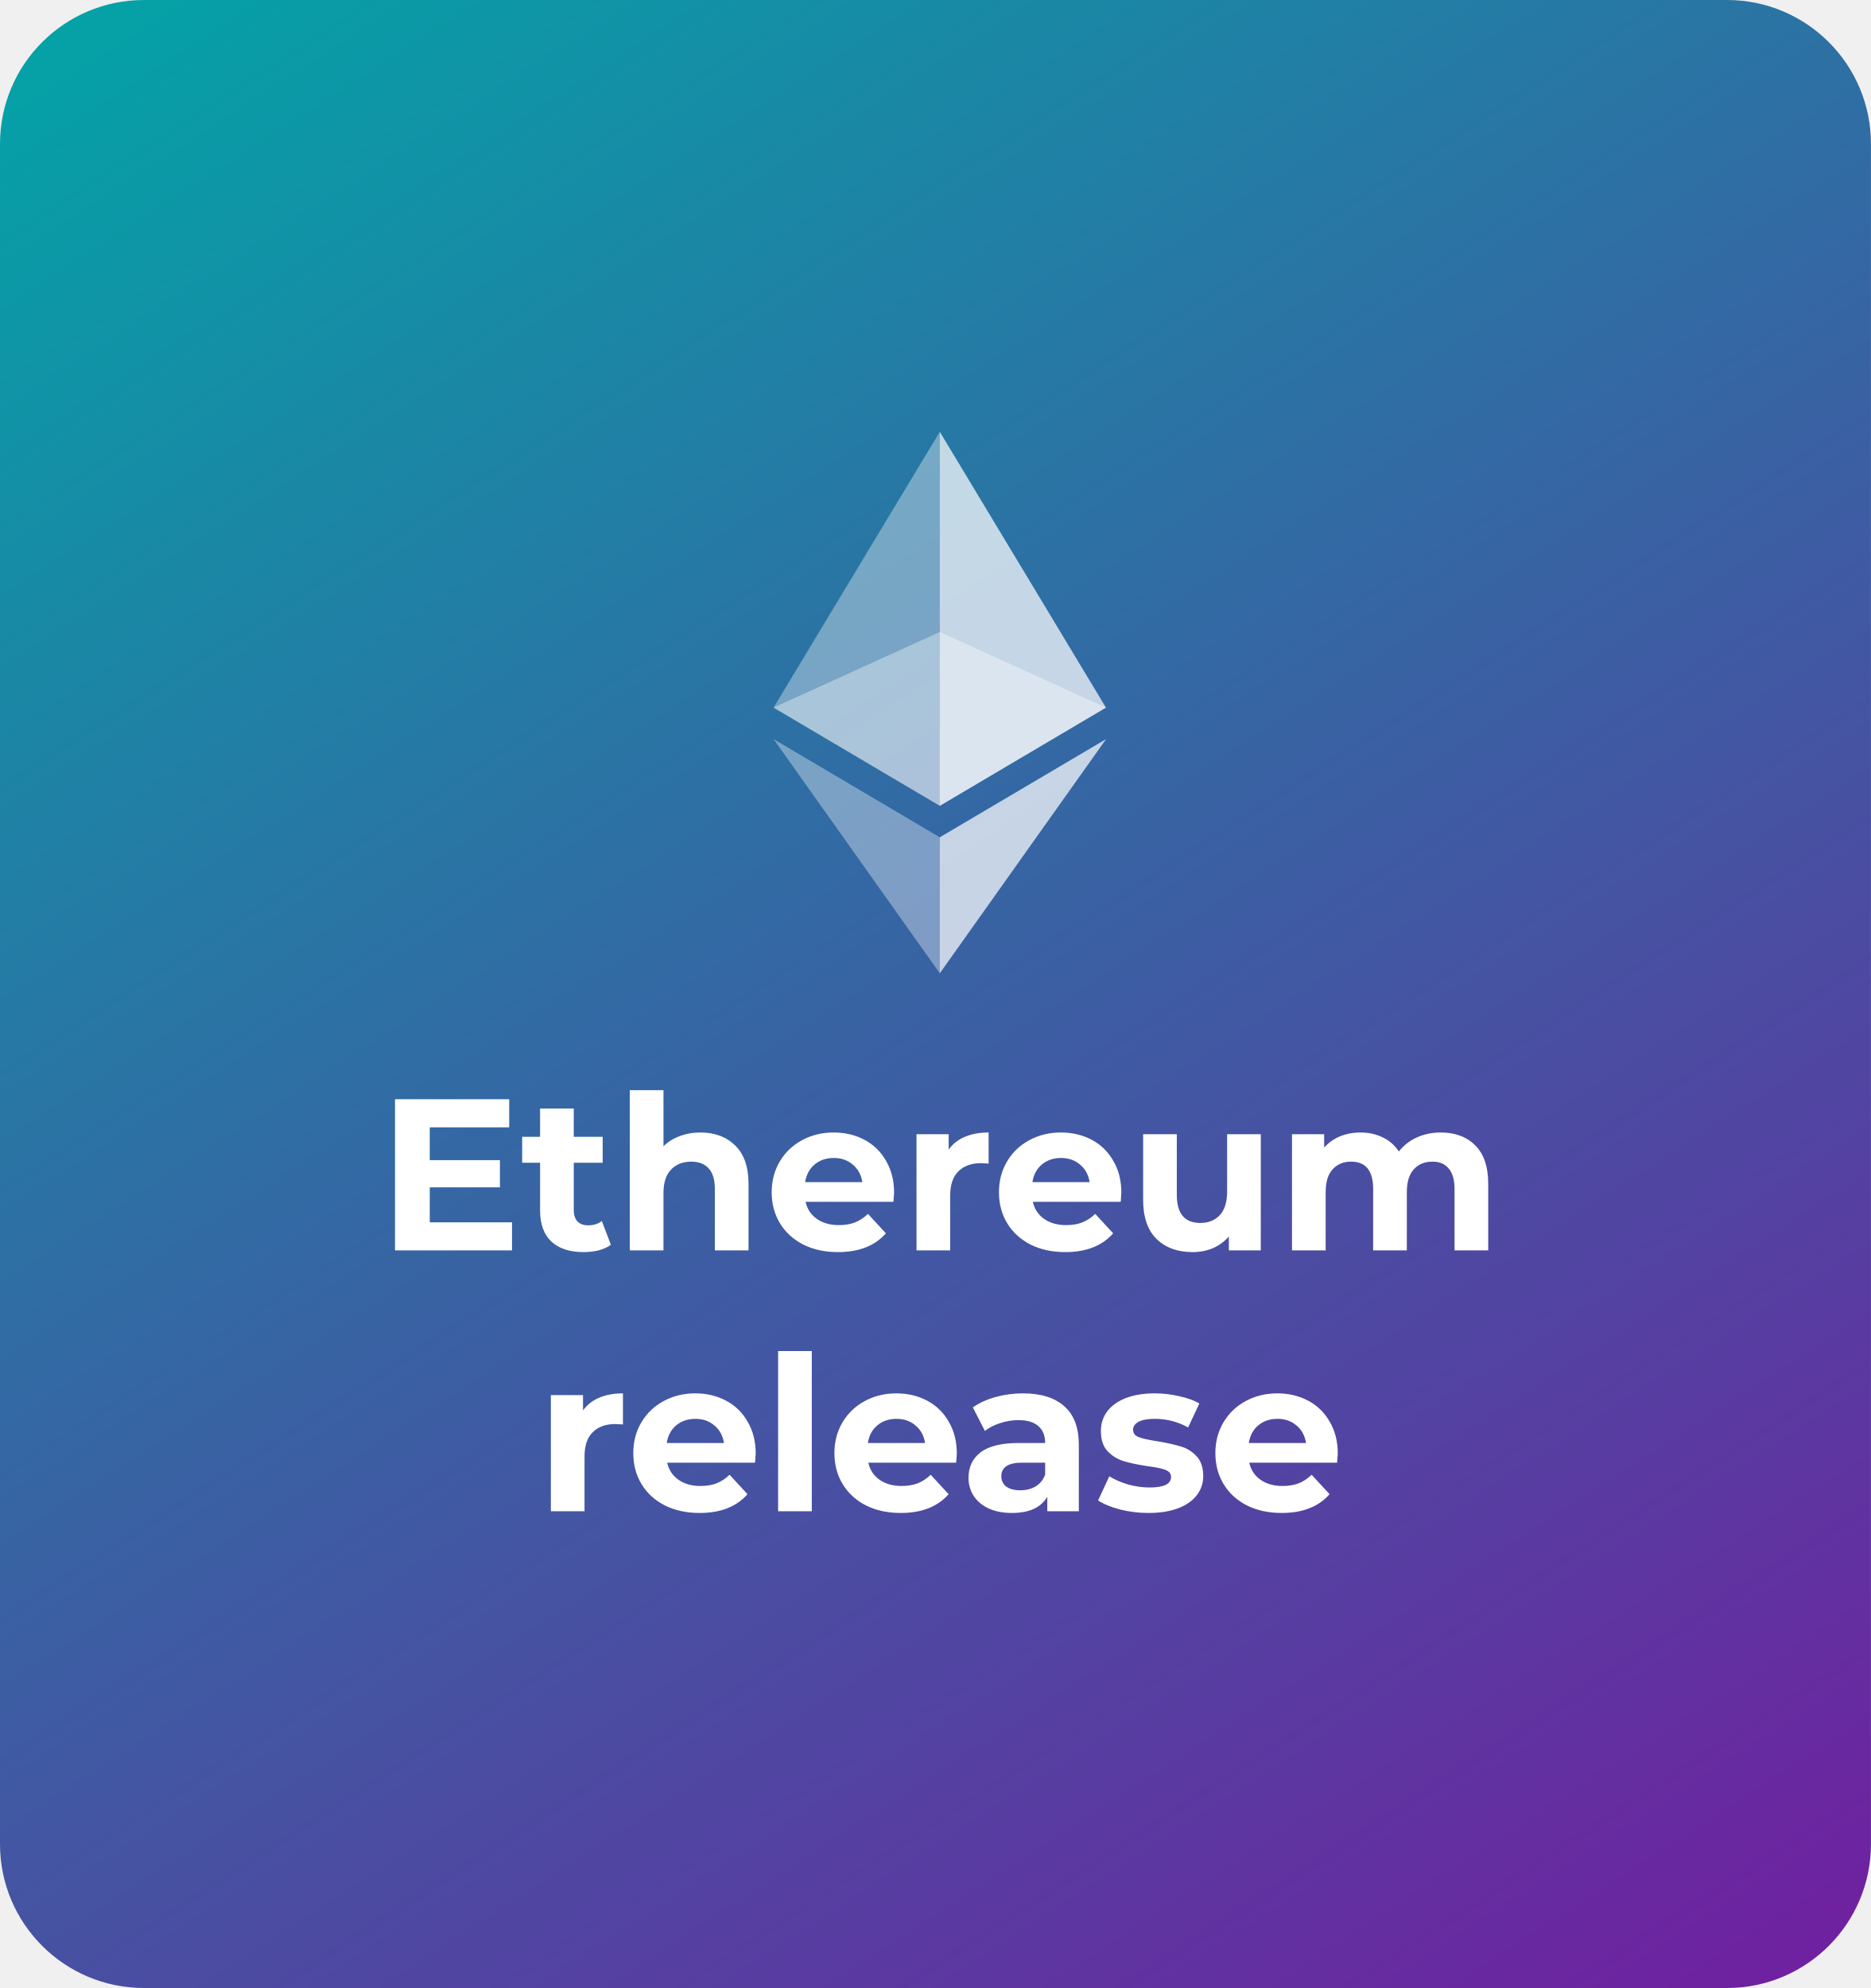
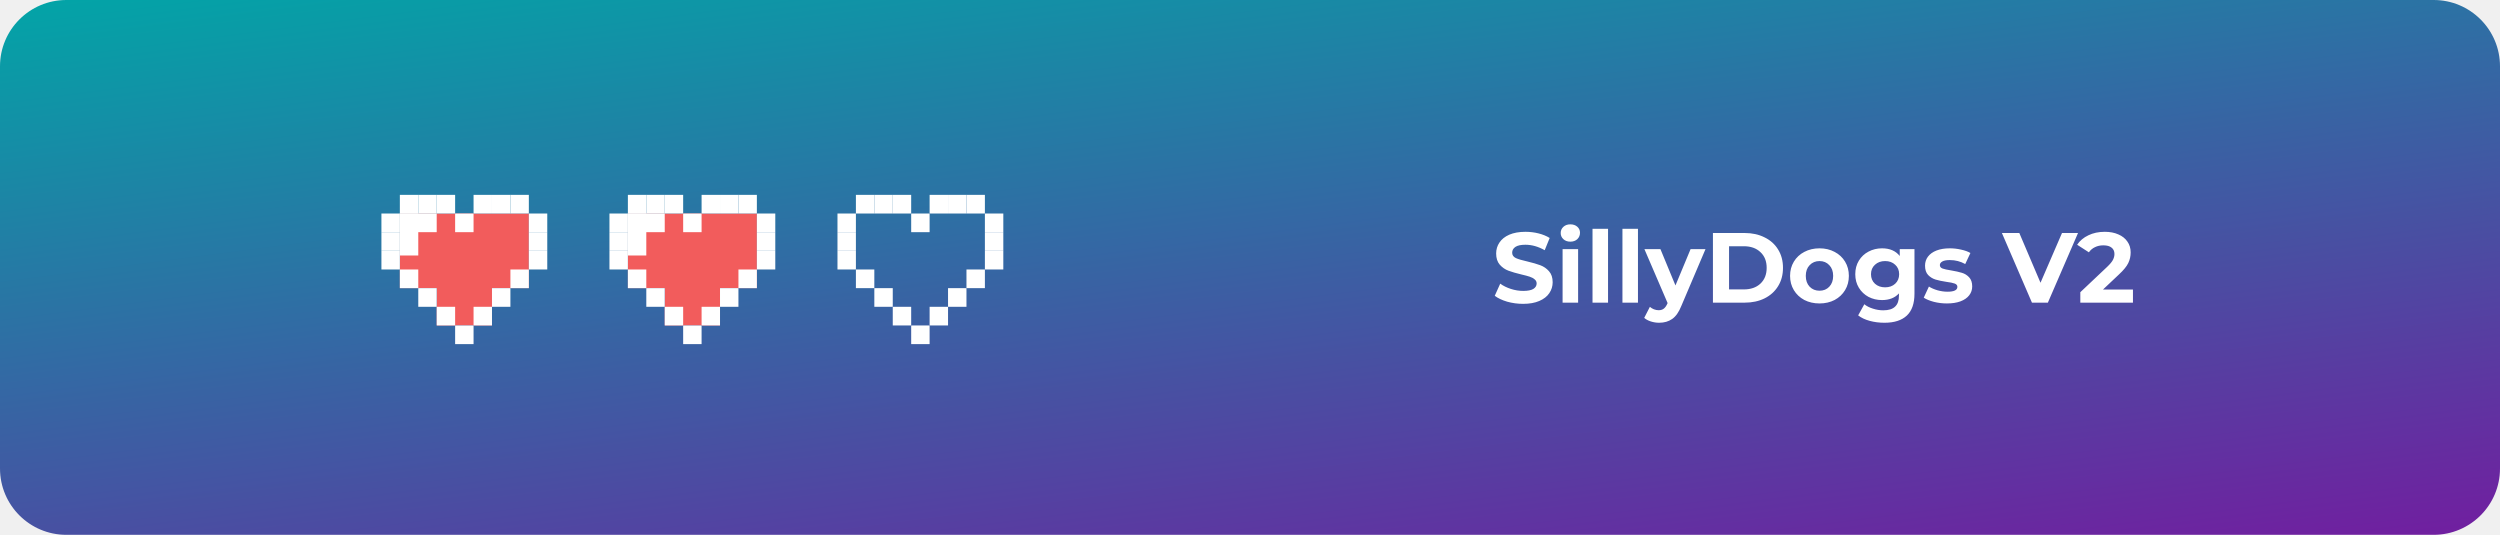
- <svg xmlns="http://www.w3.org/2000/svg" width="208" height="221" viewBox="0 0 208 221" fill="none">
-   <rect width="208" height="221" rx="16" fill="url(#paint0_linear_45_768)" />
-   <path d="M56.922 135.88V139H43.914V122.2H56.61V125.32H47.778V128.968H55.578V131.992H47.778V135.88H56.922ZM67.915 138.376C67.547 138.648 67.091 138.856 66.547 139C66.019 139.128 65.459 139.192 64.867 139.192C63.331 139.192 62.139 138.8 61.291 138.016C60.459 137.232 60.043 136.08 60.043 134.56V129.256H58.051V126.376H60.043V123.232H63.787V126.376H67.003V129.256H63.787V134.512C63.787 135.056 63.923 135.48 64.195 135.784C64.483 136.072 64.883 136.216 65.395 136.216C65.987 136.216 66.491 136.056 66.907 135.736L67.915 138.376ZM77.865 125.896C79.465 125.896 80.753 126.376 81.729 127.336C82.721 128.296 83.217 129.72 83.217 131.608V139H79.473V132.184C79.473 131.16 79.249 130.4 78.801 129.904C78.353 129.392 77.705 129.136 76.857 129.136C75.913 129.136 75.161 129.432 74.601 130.024C74.041 130.6 73.761 131.464 73.761 132.616V139H70.017V121.192H73.761V127.432C74.257 126.936 74.857 126.56 75.561 126.304C76.265 126.032 77.033 125.896 77.865 125.896ZM99.399 132.592C99.399 132.64 99.375 132.976 99.327 133.6H89.559C89.735 134.4 90.151 135.032 90.807 135.496C91.463 135.96 92.279 136.192 93.255 136.192C93.927 136.192 94.519 136.096 95.031 135.904C95.559 135.696 96.047 135.376 96.495 134.944L98.487 137.104C97.271 138.496 95.495 139.192 93.159 139.192C91.703 139.192 90.415 138.912 89.295 138.352C88.175 137.776 87.311 136.984 86.703 135.976C86.095 134.968 85.791 133.824 85.791 132.544C85.791 131.28 86.087 130.144 86.679 129.136C87.287 128.112 88.111 127.32 89.151 126.76C90.207 126.184 91.383 125.896 92.679 125.896C93.943 125.896 95.087 126.168 96.111 126.712C97.135 127.256 97.935 128.04 98.511 129.064C99.103 130.072 99.399 131.248 99.399 132.592ZM92.703 128.728C91.855 128.728 91.143 128.968 90.567 129.448C89.991 129.928 89.639 130.584 89.511 131.416H95.871C95.743 130.6 95.391 129.952 94.815 129.472C94.239 128.976 93.535 128.728 92.703 128.728ZM105.468 127.792C105.916 127.168 106.516 126.696 107.268 126.376C108.036 126.056 108.916 125.896 109.908 125.896V129.352C109.492 129.32 109.212 129.304 109.068 129.304C107.996 129.304 107.156 129.608 106.548 130.216C105.94 130.808 105.636 131.704 105.636 132.904V139H101.892V126.088H105.468V127.792ZM124.665 132.592C124.665 132.64 124.641 132.976 124.593 133.6H114.825C115.001 134.4 115.417 135.032 116.073 135.496C116.729 135.96 117.545 136.192 118.521 136.192C119.193 136.192 119.785 136.096 120.297 135.904C120.825 135.696 121.313 135.376 121.761 134.944L123.753 137.104C122.537 138.496 120.761 139.192 118.425 139.192C116.969 139.192 115.681 138.912 114.561 138.352C113.441 137.776 112.577 136.984 111.969 135.976C111.361 134.968 111.057 133.824 111.057 132.544C111.057 131.28 111.353 130.144 111.945 129.136C112.553 128.112 113.377 127.32 114.417 126.76C115.473 126.184 116.649 125.896 117.945 125.896C119.209 125.896 120.353 126.168 121.377 126.712C122.401 127.256 123.201 128.04 123.777 129.064C124.369 130.072 124.665 131.248 124.665 132.592ZM117.969 128.728C117.121 128.728 116.409 128.968 115.833 129.448C115.257 129.928 114.905 130.584 114.777 131.416H121.137C121.009 130.6 120.657 129.952 120.081 129.472C119.505 128.976 118.801 128.728 117.969 128.728ZM140.166 126.088V139H136.614V137.464C136.118 138.024 135.526 138.456 134.838 138.76C134.15 139.048 133.406 139.192 132.606 139.192C130.91 139.192 129.566 138.704 128.574 137.728C127.582 136.752 127.086 135.304 127.086 133.384V126.088H130.83V132.832C130.83 134.912 131.702 135.952 133.446 135.952C134.342 135.952 135.062 135.664 135.606 135.088C136.15 134.496 136.422 133.624 136.422 132.472V126.088H140.166ZM160.17 125.896C161.786 125.896 163.066 126.376 164.01 127.336C164.97 128.28 165.45 129.704 165.45 131.608V139H161.706V132.184C161.706 131.16 161.49 130.4 161.058 129.904C160.642 129.392 160.042 129.136 159.258 129.136C158.378 129.136 157.682 129.424 157.17 130C156.658 130.56 156.402 131.4 156.402 132.52V139H152.658V132.184C152.658 130.152 151.842 129.136 150.21 129.136C149.346 129.136 148.658 129.424 148.146 130C147.634 130.56 147.378 131.4 147.378 132.52V139H143.634V126.088H147.21V127.576C147.69 127.032 148.274 126.616 148.962 126.328C149.666 126.04 150.434 125.896 151.266 125.896C152.178 125.896 153.002 126.08 153.738 126.448C154.474 126.8 155.066 127.32 155.514 128.008C156.042 127.336 156.706 126.816 157.506 126.448C158.322 126.08 159.21 125.896 160.17 125.896ZM64.816 156.792C65.264 156.168 65.864 155.696 66.616 155.376C67.384 155.056 68.264 154.896 69.256 154.896V158.352C68.84 158.32 68.56 158.304 68.416 158.304C67.344 158.304 66.504 158.608 65.896 159.216C65.288 159.808 64.984 160.704 64.984 161.904V168H61.24V155.088H64.816V156.792ZM84.013 161.592C84.013 161.64 83.989 161.976 83.941 162.6H74.173C74.349 163.4 74.765 164.032 75.421 164.496C76.077 164.96 76.893 165.192 77.869 165.192C78.541 165.192 79.133 165.096 79.645 164.904C80.173 164.696 80.661 164.376 81.109 163.944L83.101 166.104C81.885 167.496 80.109 168.192 77.773 168.192C76.317 168.192 75.029 167.912 73.909 167.352C72.789 166.776 71.925 165.984 71.317 164.976C70.709 163.968 70.405 162.824 70.405 161.544C70.405 160.28 70.701 159.144 71.293 158.136C71.901 157.112 72.725 156.32 73.765 155.76C74.821 155.184 75.997 154.896 77.293 154.896C78.557 154.896 79.701 155.168 80.725 155.712C81.749 156.256 82.549 157.04 83.125 158.064C83.717 159.072 84.013 160.248 84.013 161.592ZM77.317 157.728C76.469 157.728 75.757 157.968 75.181 158.448C74.605 158.928 74.253 159.584 74.125 160.416H80.485C80.357 159.6 80.005 158.952 79.429 158.472C78.853 157.976 78.149 157.728 77.317 157.728ZM86.505 150.192H90.249V168H86.505V150.192ZM106.372 161.592C106.372 161.64 106.348 161.976 106.3 162.6H96.532C96.708 163.4 97.124 164.032 97.78 164.496C98.436 164.96 99.252 165.192 100.228 165.192C100.9 165.192 101.492 165.096 102.004 164.904C102.532 164.696 103.02 164.376 103.468 163.944L105.46 166.104C104.244 167.496 102.468 168.192 100.132 168.192C98.676 168.192 97.388 167.912 96.268 167.352C95.148 166.776 94.284 165.984 93.676 164.976C93.068 163.968 92.764 162.824 92.764 161.544C92.764 160.28 93.06 159.144 93.652 158.136C94.26 157.112 95.084 156.32 96.124 155.76C97.18 155.184 98.356 154.896 99.652 154.896C100.916 154.896 102.06 155.168 103.084 155.712C104.108 156.256 104.908 157.04 105.484 158.064C106.076 159.072 106.372 160.248 106.372 161.592ZM99.676 157.728C98.828 157.728 98.116 157.968 97.54 158.448C96.964 158.928 96.612 159.584 96.484 160.416H102.844C102.716 159.6 102.364 158.952 101.788 158.472C101.212 157.976 100.508 157.728 99.676 157.728ZM113.721 154.896C115.721 154.896 117.257 155.376 118.329 156.336C119.401 157.28 119.937 158.712 119.937 160.632V168H116.433V166.392C115.729 167.592 114.417 168.192 112.497 168.192C111.505 168.192 110.641 168.024 109.905 167.688C109.185 167.352 108.633 166.888 108.249 166.296C107.865 165.704 107.673 165.032 107.673 164.28C107.673 163.08 108.121 162.136 109.017 161.448C109.929 160.76 111.329 160.416 113.217 160.416H116.193C116.193 159.6 115.945 158.976 115.449 158.544C114.953 158.096 114.209 157.872 113.217 157.872C112.529 157.872 111.849 157.984 111.177 158.208C110.521 158.416 109.961 158.704 109.497 159.072L108.153 156.456C108.857 155.96 109.697 155.576 110.673 155.304C111.665 155.032 112.681 154.896 113.721 154.896ZM113.433 165.672C114.073 165.672 114.641 165.528 115.137 165.24C115.633 164.936 115.985 164.496 116.193 163.92V162.6H113.625C112.089 162.6 111.321 163.104 111.321 164.112C111.321 164.592 111.505 164.976 111.873 165.264C112.257 165.536 112.777 165.672 113.433 165.672ZM127.67 168.192C126.598 168.192 125.55 168.064 124.526 167.808C123.502 167.536 122.686 167.2 122.078 166.8L123.326 164.112C123.902 164.48 124.598 164.784 125.414 165.024C126.23 165.248 127.03 165.36 127.814 165.36C129.398 165.36 130.19 164.968 130.19 164.184C130.19 163.816 129.974 163.552 129.542 163.392C129.11 163.232 128.446 163.096 127.55 162.984C126.494 162.824 125.622 162.64 124.934 162.432C124.246 162.224 123.646 161.856 123.134 161.328C122.638 160.8 122.39 160.048 122.39 159.072C122.39 158.256 122.622 157.536 123.086 156.912C123.566 156.272 124.254 155.776 125.15 155.424C126.062 155.072 127.134 154.896 128.366 154.896C129.278 154.896 130.182 155 131.078 155.208C131.99 155.4 132.742 155.672 133.334 156.024L132.086 158.688C130.95 158.048 129.71 157.728 128.366 157.728C127.566 157.728 126.966 157.84 126.566 158.064C126.166 158.288 125.966 158.576 125.966 158.928C125.966 159.328 126.182 159.608 126.614 159.768C127.046 159.928 127.734 160.08 128.678 160.224C129.734 160.4 130.598 160.592 131.27 160.8C131.942 160.992 132.526 161.352 133.022 161.88C133.518 162.408 133.766 163.144 133.766 164.088C133.766 164.888 133.526 165.6 133.046 166.224C132.566 166.848 131.862 167.336 130.934 167.688C130.022 168.024 128.934 168.192 127.67 168.192ZM148.724 161.592C148.724 161.64 148.7 161.976 148.652 162.6H138.884C139.06 163.4 139.476 164.032 140.132 164.496C140.788 164.96 141.604 165.192 142.58 165.192C143.252 165.192 143.844 165.096 144.356 164.904C144.884 164.696 145.372 164.376 145.82 163.944L147.812 166.104C146.596 167.496 144.82 168.192 142.484 168.192C141.028 168.192 139.74 167.912 138.62 167.352C137.5 166.776 136.636 165.984 136.028 164.976C135.42 163.968 135.116 162.824 135.116 161.544C135.116 160.28 135.412 159.144 136.004 158.136C136.612 157.112 137.436 156.32 138.476 155.76C139.532 155.184 140.708 154.896 142.004 154.896C143.268 154.896 144.412 155.168 145.436 155.712C146.46 156.256 147.26 157.04 147.836 158.064C148.428 159.072 148.724 160.248 148.724 161.592ZM142.028 157.728C141.18 157.728 140.468 157.968 139.892 158.448C139.316 158.928 138.964 159.584 138.836 160.416H145.196C145.068 159.6 144.716 158.952 144.14 158.472C143.564 157.976 142.86 157.728 142.028 157.728Z" fill="white" />
-   <g opacity="0.6">
-     <path opacity="0.6" d="M104.48 70.257L86 78.662L104.48 89.58L122.953 78.662L104.48 70.257Z" fill="white" />
-   </g>
-   <g opacity="0.45">
-     <path opacity="0.8" d="M86 78.662L104.48 89.58V48L86 78.662Z" fill="white" />
-   </g>
-   <g opacity="0.8">
-     <path opacity="0.9" d="M104.479 48V89.58L122.952 78.662L104.479 48Z" fill="white" />
-   </g>
-   <g opacity="0.45">
-     <path opacity="0.8" d="M86 82.163L104.48 108.198V93.081L86 82.163Z" fill="white" />
-   </g>
-   <g opacity="0.8">
-     <path opacity="0.9" d="M104.479 93.081V108.198L122.967 82.163L104.479 93.081Z" fill="white" />
-   </g>
+ <svg xmlns="http://www.w3.org/2000/svg" width="603" height="129" viewBox="0 0 603 129" fill="none">
+   <rect width="603" height="129" rx="16" fill="url(#paint0_linear_46_628)" />
+   <path d="M367.375 73.288C366.047 73.288 364.759 73.112 363.511 72.76C362.279 72.392 361.287 71.92 360.535 71.344L361.855 68.416C362.575 68.944 363.431 69.368 364.423 69.688C365.415 70.008 366.407 70.168 367.399 70.168C368.503 70.168 369.319 70.008 369.847 69.688C370.375 69.352 370.639 68.912 370.639 68.368C370.639 67.968 370.479 67.64 370.159 67.384C369.855 67.112 369.455 66.896 368.959 66.736C368.479 66.576 367.823 66.4 366.991 66.208C365.711 65.904 364.663 65.6 363.847 65.296C363.031 64.992 362.327 64.504 361.735 63.832C361.159 63.16 360.871 62.264 360.871 61.144C360.871 60.168 361.135 59.288 361.663 58.504C362.191 57.704 362.983 57.072 364.039 56.608C365.111 56.144 366.415 55.912 367.951 55.912C369.023 55.912 370.071 56.04 371.095 56.296C372.119 56.552 373.015 56.92 373.783 57.4L372.583 60.352C371.031 59.472 369.479 59.032 367.927 59.032C366.839 59.032 366.031 59.208 365.503 59.56C364.991 59.912 364.735 60.376 364.735 60.952C364.735 61.528 365.031 61.96 365.623 62.248C366.231 62.52 367.151 62.792 368.383 63.064C369.663 63.368 370.711 63.672 371.527 63.976C372.343 64.28 373.039 64.76 373.615 65.416C374.207 66.072 374.503 66.96 374.503 68.08C374.503 69.04 374.231 69.92 373.687 70.72C373.159 71.504 372.359 72.128 371.287 72.592C370.215 73.056 368.911 73.288 367.375 73.288ZM376.896 60.088H380.64V73H376.896V60.088ZM378.768 58.288C378.08 58.288 377.52 58.088 377.088 57.688C376.656 57.288 376.44 56.792 376.44 56.2C376.44 55.608 376.656 55.112 377.088 54.712C377.52 54.312 378.08 54.112 378.768 54.112C379.456 54.112 380.016 54.304 380.448 54.688C380.88 55.072 381.096 55.552 381.096 56.128C381.096 56.752 380.88 57.272 380.448 57.688C380.016 58.088 379.456 58.288 378.768 58.288ZM384.115 55.192H387.859V73H384.115V55.192ZM391.333 55.192H395.077V73H391.333V55.192ZM411.368 60.088L405.536 73.792C404.944 75.28 404.208 76.328 403.328 76.936C402.464 77.544 401.416 77.848 400.184 77.848C399.512 77.848 398.848 77.744 398.192 77.536C397.536 77.328 397 77.04 396.584 76.672L397.952 74.008C398.24 74.264 398.568 74.464 398.936 74.608C399.32 74.752 399.696 74.824 400.064 74.824C400.576 74.824 400.992 74.696 401.312 74.44C401.632 74.2 401.92 73.792 402.176 73.216L402.224 73.096L396.632 60.088H400.496L404.12 68.848L407.768 60.088H411.368ZM413.16 56.2H420.792C422.616 56.2 424.224 56.552 425.616 57.256C427.024 57.944 428.112 58.92 428.88 60.184C429.664 61.448 430.056 62.92 430.056 64.6C430.056 66.28 429.664 67.752 428.88 69.016C428.112 70.28 427.024 71.264 425.616 71.968C424.224 72.656 422.616 73 420.792 73H413.16V56.2ZM420.6 69.808C422.28 69.808 423.616 69.344 424.608 68.416C425.616 67.472 426.12 66.2 426.12 64.6C426.12 63 425.616 61.736 424.608 60.808C423.616 59.864 422.28 59.392 420.6 59.392H417.048V69.808H420.6ZM438.868 73.192C437.508 73.192 436.284 72.912 435.196 72.352C434.124 71.776 433.284 70.984 432.676 69.976C432.068 68.968 431.764 67.824 431.764 66.544C431.764 65.264 432.068 64.12 432.676 63.112C433.284 62.104 434.124 61.32 435.196 60.76C436.284 60.184 437.508 59.896 438.868 59.896C440.228 59.896 441.444 60.184 442.516 60.76C443.588 61.32 444.428 62.104 445.036 63.112C445.644 64.12 445.948 65.264 445.948 66.544C445.948 67.824 445.644 68.968 445.036 69.976C444.428 70.984 443.588 71.776 442.516 72.352C441.444 72.912 440.228 73.192 438.868 73.192ZM438.868 70.12C439.828 70.12 440.612 69.8 441.22 69.16C441.844 68.504 442.156 67.632 442.156 66.544C442.156 65.456 441.844 64.592 441.22 63.952C440.612 63.296 439.828 62.968 438.868 62.968C437.908 62.968 437.116 63.296 436.492 63.952C435.868 64.592 435.556 65.456 435.556 66.544C435.556 67.632 435.868 68.504 436.492 69.16C437.116 69.8 437.908 70.12 438.868 70.12ZM461.771 60.088V70.84C461.771 73.208 461.155 74.968 459.923 76.12C458.691 77.272 456.891 77.848 454.523 77.848C453.275 77.848 452.091 77.696 450.971 77.392C449.851 77.088 448.923 76.648 448.187 76.072L449.675 73.384C450.219 73.832 450.907 74.184 451.739 74.44C452.571 74.712 453.403 74.848 454.235 74.848C455.531 74.848 456.483 74.552 457.091 73.96C457.715 73.384 458.027 72.504 458.027 71.32V70.768C457.051 71.84 455.691 72.376 453.947 72.376C452.763 72.376 451.675 72.12 450.683 71.608C449.707 71.08 448.931 70.344 448.355 69.4C447.779 68.456 447.491 67.368 447.491 66.136C447.491 64.904 447.779 63.816 448.355 62.872C448.931 61.928 449.707 61.2 450.683 60.688C451.675 60.16 452.763 59.896 453.947 59.896C455.819 59.896 457.243 60.512 458.219 61.744V60.088H461.771ZM454.691 69.304C455.683 69.304 456.491 69.016 457.115 68.44C457.755 67.848 458.075 67.08 458.075 66.136C458.075 65.192 457.755 64.432 457.115 63.856C456.491 63.264 455.683 62.968 454.691 62.968C453.699 62.968 452.883 63.264 452.243 63.856C451.603 64.432 451.283 65.192 451.283 66.136C451.283 67.08 451.603 67.848 452.243 68.44C452.883 69.016 453.699 69.304 454.691 69.304ZM469.599 73.192C468.527 73.192 467.479 73.064 466.455 72.808C465.431 72.536 464.615 72.2 464.007 71.8L465.255 69.112C465.831 69.48 466.527 69.784 467.343 70.024C468.159 70.248 468.959 70.36 469.743 70.36C471.327 70.36 472.119 69.968 472.119 69.184C472.119 68.816 471.903 68.552 471.471 68.392C471.039 68.232 470.375 68.096 469.479 67.984C468.423 67.824 467.551 67.64 466.863 67.432C466.175 67.224 465.575 66.856 465.063 66.328C464.567 65.8 464.319 65.048 464.319 64.072C464.319 63.256 464.551 62.536 465.015 61.912C465.495 61.272 466.183 60.776 467.079 60.424C467.991 60.072 469.063 59.896 470.295 59.896C471.207 59.896 472.111 60 473.007 60.208C473.919 60.4 474.671 60.672 475.263 61.024L474.015 63.688C472.879 63.048 471.639 62.728 470.295 62.728C469.495 62.728 468.895 62.84 468.495 63.064C468.095 63.288 467.895 63.576 467.895 63.928C467.895 64.328 468.111 64.608 468.543 64.768C468.975 64.928 469.663 65.08 470.607 65.224C471.663 65.4 472.527 65.592 473.199 65.8C473.871 65.992 474.455 66.352 474.951 66.88C475.447 67.408 475.695 68.144 475.695 69.088C475.695 69.888 475.455 70.6 474.975 71.224C474.495 71.848 473.791 72.336 472.863 72.688C471.951 73.024 470.863 73.192 469.599 73.192ZM501.218 56.2L493.946 73H490.106L482.858 56.2H487.058L492.17 68.2L497.354 56.2H501.218ZM514.468 69.832V73H501.772V70.48L508.252 64.36C508.94 63.704 509.404 63.144 509.644 62.68C509.884 62.2 510.004 61.728 510.004 61.264C510.004 60.592 509.772 60.08 509.308 59.728C508.86 59.36 508.196 59.176 507.316 59.176C506.58 59.176 505.916 59.32 505.324 59.608C504.732 59.88 504.236 60.296 503.836 60.856L501.004 59.032C501.66 58.056 502.564 57.296 503.716 56.752C504.868 56.192 506.188 55.912 507.676 55.912C508.924 55.912 510.012 56.12 510.94 56.536C511.884 56.936 512.612 57.512 513.124 58.264C513.652 59 513.916 59.872 513.916 60.88C513.916 61.792 513.724 62.648 513.34 63.448C512.956 64.248 512.212 65.16 511.108 66.184L507.244 69.832H514.468Z" fill="white" />
+   <path fill-rule="evenodd" clip-rule="evenodd" d="M127.556 51.5H123.111H118.667H105.333H100.889H96.445V69.5H100.889H105.333V78.5H118.667V69.5H123.111H127.556V51.5Z" fill="#F25C5C" />
+   <rect width="4.444" height="4.5" transform="matrix(-1 0 0 1 114.222 51.5)" fill="white" />
+   <rect width="4.444" height="4.5" transform="matrix(-1 0 0 1 118.667 74)" fill="white" />
+   <rect width="4.444" height="4.5" transform="matrix(-1 0 0 1 123.111 69.5)" fill="white" />
+   <rect width="4.444" height="4.5" transform="matrix(-1 0 0 1 127.556 65)" fill="white" />
+   <rect width="4.444" height="4.5" transform="matrix(-1 0 0 1 132 60.5)" fill="white" />
+   <rect width="4.444" height="4.5" transform="matrix(-1 0 0 1 132 56)" fill="white" />
+   <rect width="4.444" height="4.5" transform="matrix(-1 0 0 1 132 51.5)" fill="white" />
+   <rect width="4.444" height="4.5" transform="matrix(-1 0 0 1 127.556 47)" fill="white" />
+   <rect width="4.444" height="4.5" transform="matrix(-1 0 0 1 123.111 47)" fill="white" />
+   <rect width="4.444" height="4.5" transform="matrix(-1 0 0 1 118.667 47)" fill="white" />
+   <rect x="109.778" y="78.5" width="4.444" height="4.5" fill="white" />
+   <rect x="105.333" y="74" width="4.444" height="4.5" fill="white" />
+   <rect x="100.889" y="69.5" width="4.444" height="4.5" fill="white" />
+   <rect x="96.444" y="65" width="4.444" height="4.5" fill="white" />
+   <rect x="92" y="60.5" width="4.444" height="4.5" fill="white" />
+   <rect x="92" y="56" width="4.444" height="4.5" fill="white" />
+   <rect x="92" y="51.5" width="4.444" height="4.5" fill="white" />
+   <rect x="96.444" y="47" width="4.444" height="4.5" fill="white" />
+   <rect x="100.889" y="47" width="4.444" height="4.5" fill="white" />
+   <rect x="105.333" y="47" width="4.444" height="4.5" fill="white" />
+   <rect x="96.444" y="51.5" width="4.444" height="10.125" fill="white" />
+   <rect x="96.444" y="51.5" width="8.889" height="4.5" fill="white" />
+   <path fill-rule="evenodd" clip-rule="evenodd" d="M182.556 51.5H178.111H173.667H160.333H155.889H151.445V69.5H155.889H160.333V78.5H173.667V69.5H178.111H182.556V51.5Z" fill="#F25C5C" />
+   <rect width="4.444" height="4.5" transform="matrix(-1 0 0 1 169.222 51.5)" fill="white" />
+   <rect width="4.444" height="4.5" transform="matrix(-1 0 0 1 173.667 74)" fill="white" />
+   <rect width="4.444" height="4.5" transform="matrix(-1 0 0 1 178.111 69.5)" fill="white" />
+   <rect width="4.444" height="4.5" transform="matrix(-1 0 0 1 182.556 65)" fill="white" />
+   <rect width="4.444" height="4.5" transform="matrix(-1 0 0 1 187 60.5)" fill="white" />
+   <rect width="4.444" height="4.5" transform="matrix(-1 0 0 1 187 56)" fill="white" />
+   <rect width="4.444" height="4.5" transform="matrix(-1 0 0 1 187 51.5)" fill="white" />
+   <rect width="4.444" height="4.5" transform="matrix(-1 0 0 1 182.556 47)" fill="white" />
+   <rect width="4.444" height="4.5" transform="matrix(-1 0 0 1 178.111 47)" fill="white" />
+   <rect width="4.444" height="4.5" transform="matrix(-1 0 0 1 173.667 47)" fill="white" />
+   <rect x="164.778" y="78.5" width="4.444" height="4.5" fill="white" />
+   <rect x="160.333" y="74" width="4.444" height="4.5" fill="white" />
+   <rect x="155.889" y="69.5" width="4.444" height="4.5" fill="white" />
+   <rect x="151.444" y="65" width="4.444" height="4.5" fill="white" />
+   <rect x="147" y="60.5" width="4.444" height="4.5" fill="white" />
+   <rect x="147" y="56" width="4.444" height="4.5" fill="white" />
+   <rect x="147" y="51.5" width="4.444" height="4.5" fill="white" />
+   <rect x="151.444" y="47" width="4.444" height="4.5" fill="white" />
+   <rect x="155.889" y="47" width="4.444" height="4.5" fill="white" />
+   <rect x="160.333" y="47" width="4.444" height="4.5" fill="white" />
+   <rect x="151.444" y="51.5" width="4.444" height="10.125" fill="white" />
+   <rect x="151.444" y="51.5" width="8.889" height="4.5" fill="white" />
+   <rect width="4.444" height="4.5" transform="matrix(-1 0 0 1 224.222 51.5)" fill="white" />
+   <rect width="4.444" height="4.5" transform="matrix(-1 0 0 1 228.667 74)" fill="white" />
+   <rect width="4.444" height="4.5" transform="matrix(-1 0 0 1 233.111 69.5)" fill="white" />
+   <rect width="4.444" height="4.5" transform="matrix(-1 0 0 1 237.556 65)" fill="white" />
+   <rect width="4.444" height="4.5" transform="matrix(-1 0 0 1 242 60.5)" fill="white" />
+   <rect width="4.444" height="4.5" transform="matrix(-1 0 0 1 242 56)" fill="white" />
+   <rect width="4.444" height="4.5" transform="matrix(-1 0 0 1 242 51.5)" fill="white" />
+   <rect width="4.444" height="4.5" transform="matrix(-1 0 0 1 237.556 47)" fill="white" />
+   <rect width="4.444" height="4.5" transform="matrix(-1 0 0 1 233.111 47)" fill="white" />
+   <rect width="4.444" height="4.5" transform="matrix(-1 0 0 1 228.667 47)" fill="white" />
+   <rect x="219.778" y="78.5" width="4.444" height="4.5" fill="white" />
+   <rect x="215.333" y="74" width="4.444" height="4.5" fill="white" />
+   <rect x="210.889" y="69.5" width="4.444" height="4.5" fill="white" />
+   <rect x="206.444" y="65" width="4.444" height="4.5" fill="white" />
+   <rect x="202" y="60.5" width="4.444" height="4.5" fill="white" />
+   <rect x="202" y="56" width="4.444" height="4.5" fill="white" />
+   <rect x="202" y="51.5" width="4.444" height="4.5" fill="white" />
+   <rect x="206.444" y="47" width="4.444" height="4.5" fill="white" />
+   <rect x="210.889" y="47" width="4.444" height="4.5" fill="white" />
+   <rect x="215.333" y="47" width="4.444" height="4.5" fill="white" />
  <defs>
-     <linearGradient id="paint0_linear_45_768" x1="29" y1="-25" x2="208" y2="252.5" gradientUnits="userSpaceOnUse">
+     <linearGradient id="paint0_linear_46_628" x1="84.072" y1="-14.593" x2="113.369" y2="210.979" gradientUnits="userSpaceOnUse">
      <stop stop-color="#00A7A7" />
      <stop offset="1" stop-color="#7B129F" />
    </linearGradient>
  </defs>
</svg>
